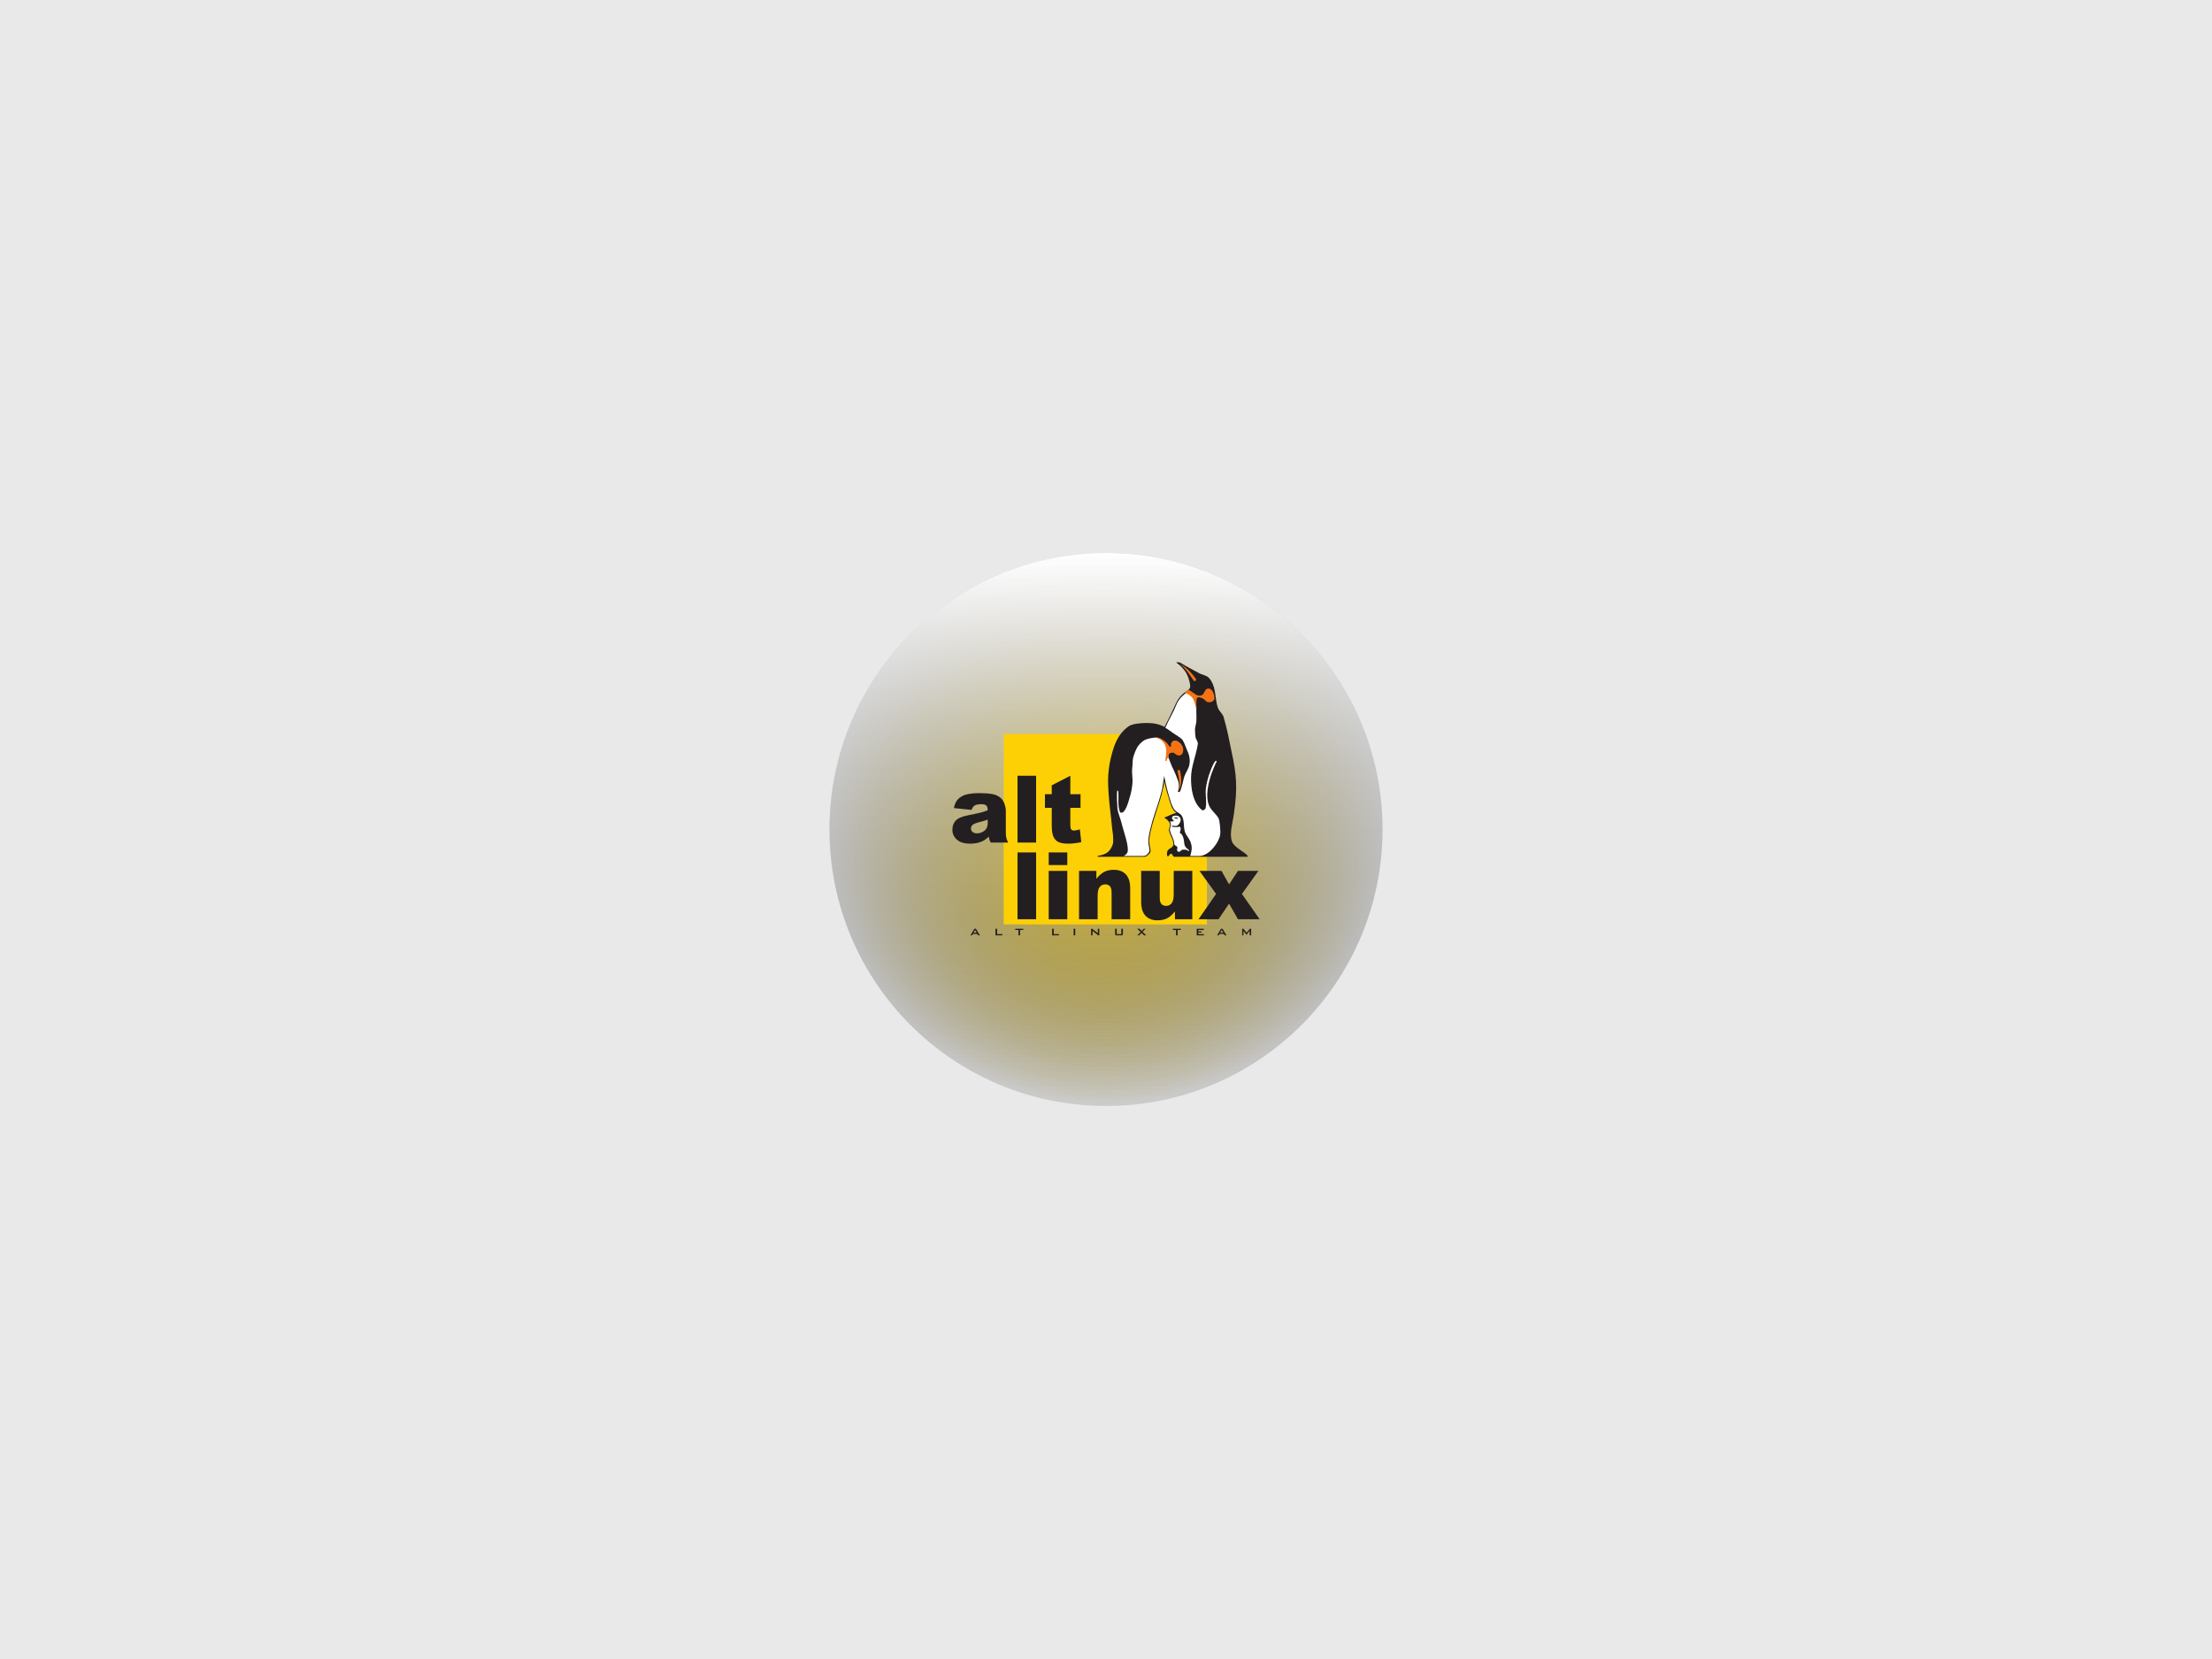
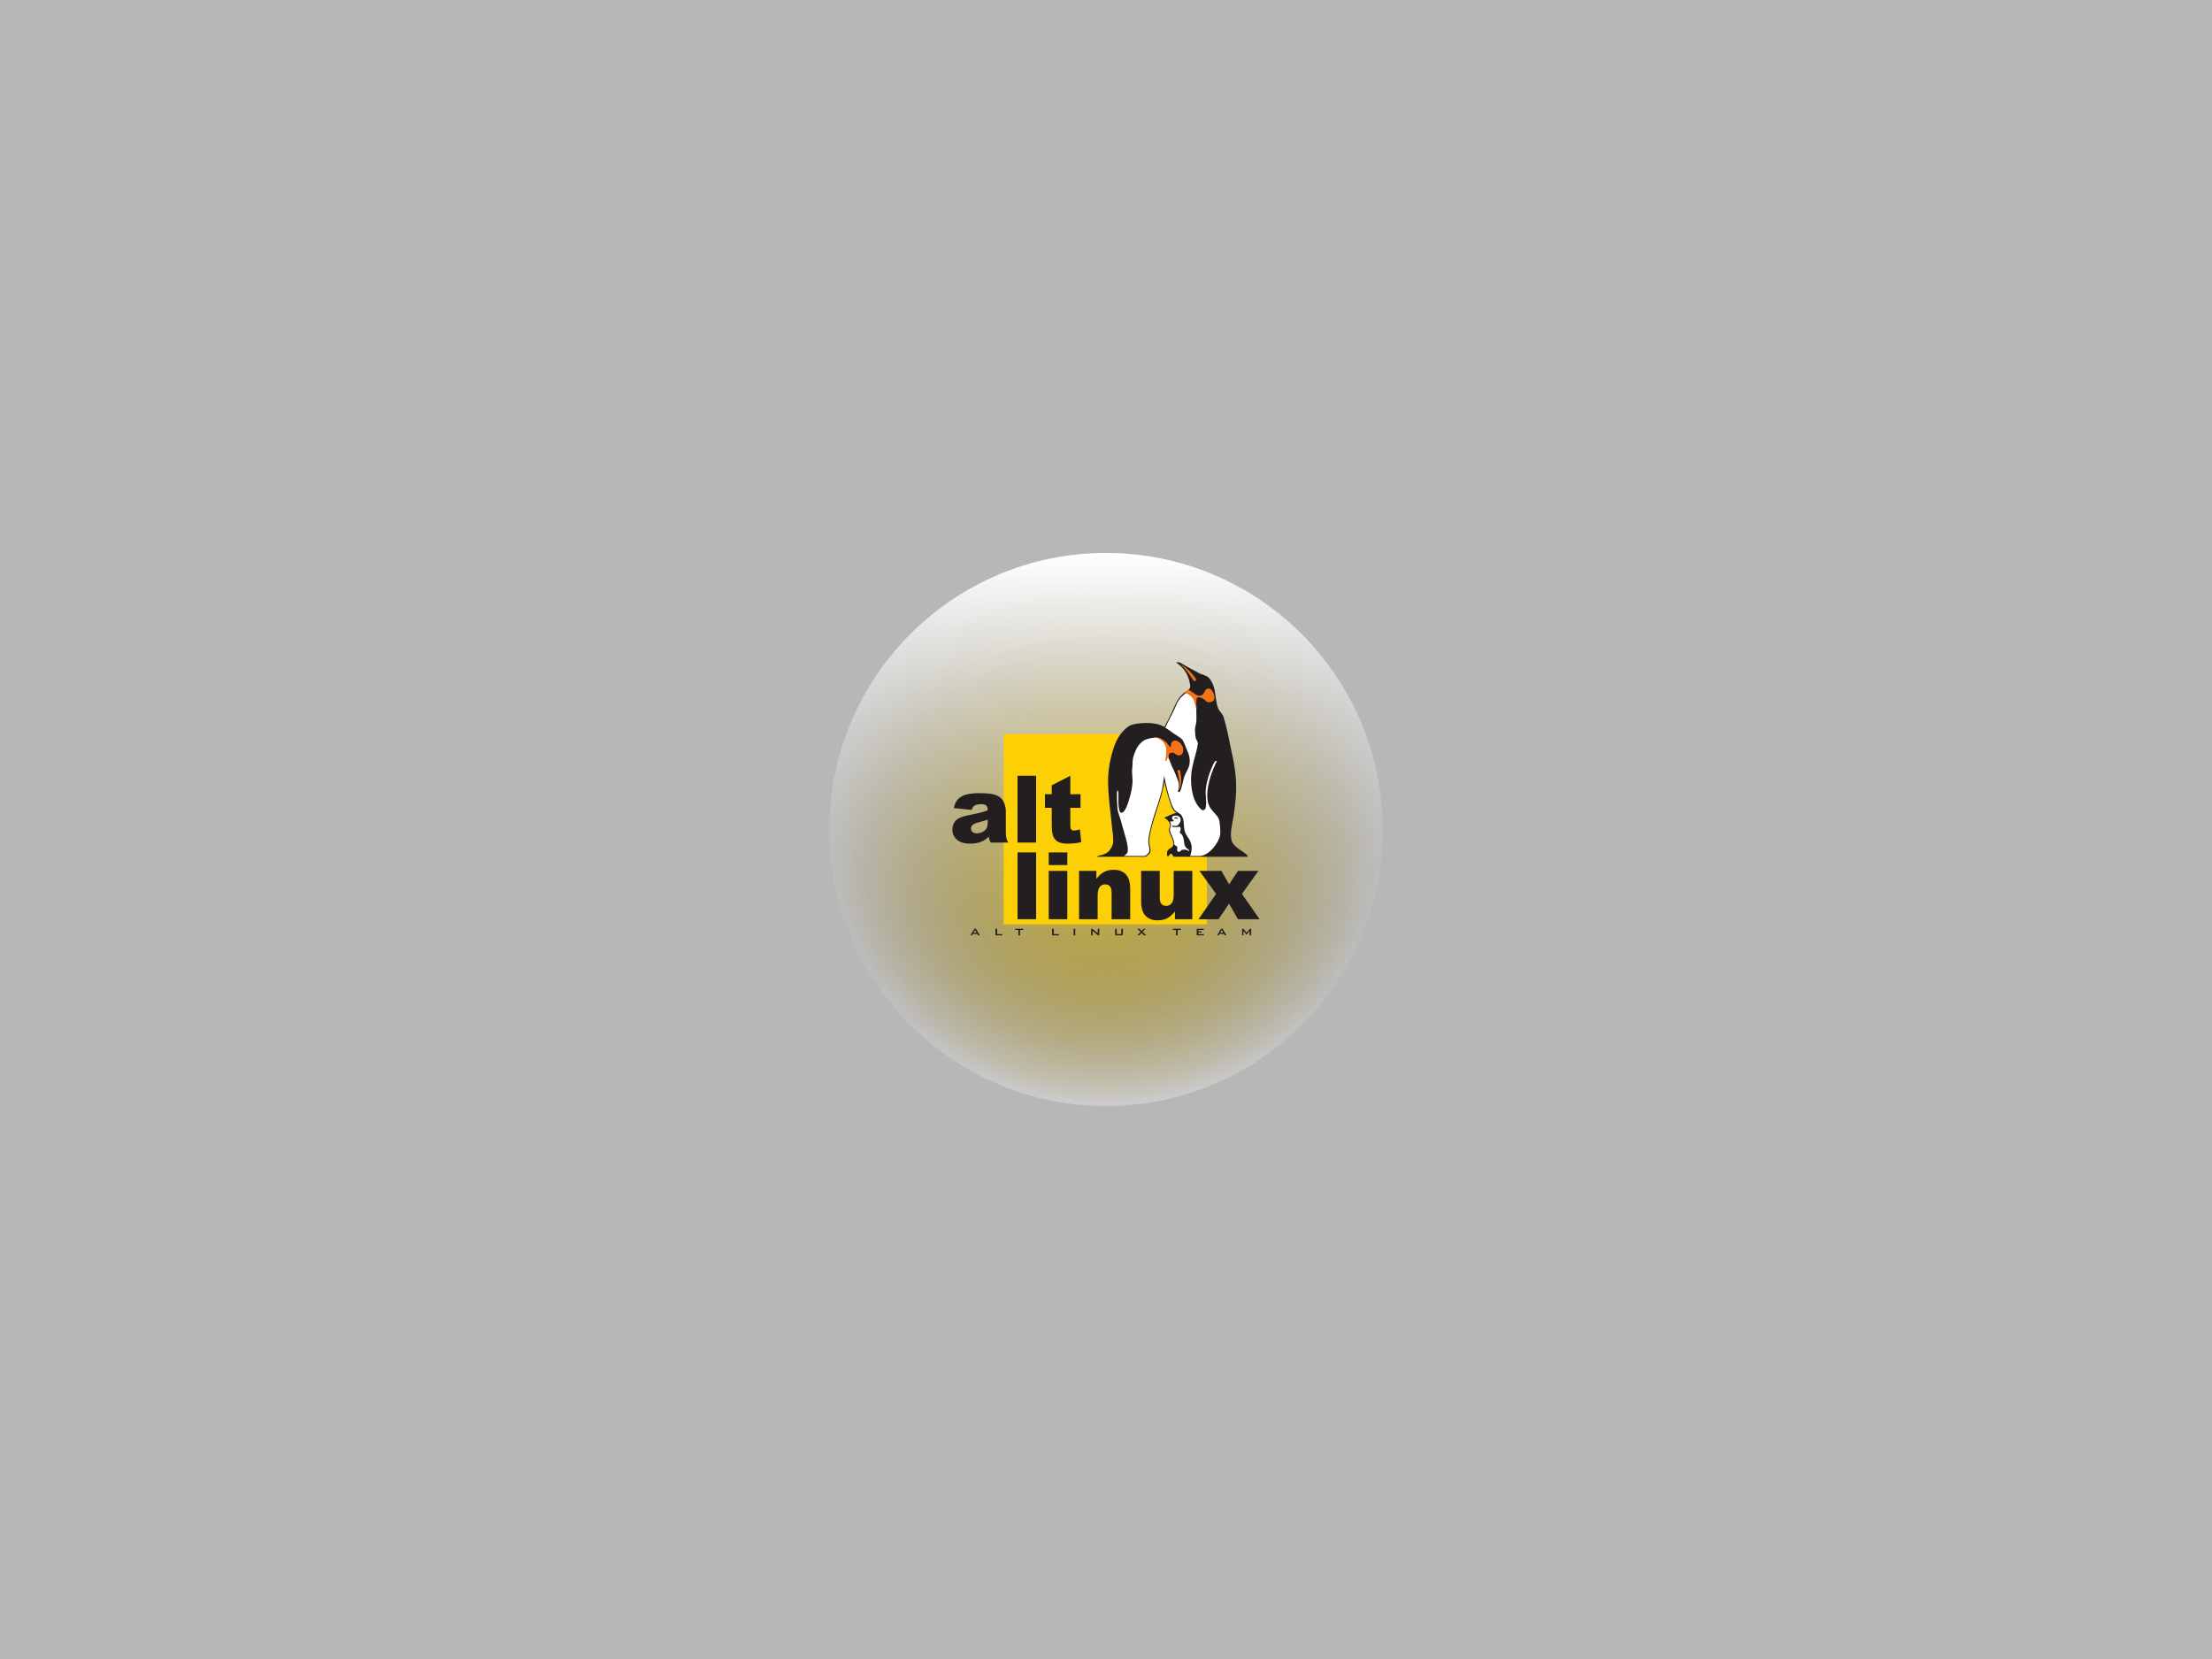
<svg xmlns="http://www.w3.org/2000/svg" xmlns:ns1="http://www.openswatchbook.org/uri/2009/osb" xmlns:xlink="http://www.w3.org/1999/xlink" id="svg3004" version="1.1" width="640" height="480" xml:space="preserve">
  <defs id="defs3008">
    <linearGradient id="linearGradient5047">
      <stop style="stop-color:#fdd005;stop-opacity:1;" offset="0" id="stop5049" />
      <stop style="stop-color:#fdd005;stop-opacity:0;" offset="1" id="stop5051" />
    </linearGradient>
    <linearGradient id="linearGradient4164">
      <stop style="stop-color:#a80030;stop-opacity:1;" offset="0" id="stop4166" />
      <stop style="stop-color:#a80030;stop-opacity:0;" offset="1" id="stop4168" />
    </linearGradient>
    <linearGradient id="linearGradient5303">
      <stop style="stop-color:#f26711;stop-opacity:1;" offset="0" id="stop5305" />
      <stop style="stop-color:#f26711;stop-opacity:0;" offset="1" id="stop5307" />
    </linearGradient>
    <linearGradient id="linearGradient5267">
      <stop style="stop-color:#666666;stop-opacity:1;" offset="0" id="stop5269" />
      <stop style="stop-color:#666666;stop-opacity:0;" offset="1" id="stop5271" />
    </linearGradient>
    <linearGradient id="linearGradient5251" ns1:paint="solid">
      <stop style="stop-color:#666666;stop-opacity:1;" offset="0" id="stop5253" />
    </linearGradient>
    <linearGradient xlink:href="#linearGradient5267" id="linearGradient5273" x1="-395.365" y1="-212.642" x2="4.763" y2="-212.642" gradientUnits="userSpaceOnUse" />
    <radialGradient xlink:href="#linearGradient5303" id="radialGradient5325" cx="-163.148" cy="-366.263" fx="-163.148" fy="-366.263" r="144.094" gradientTransform="matrix(1,0,0,0.9338842,0,-24.21576)" gradientUnits="userSpaceOnUse" />
    <radialGradient xlink:href="#linearGradient4164" id="radialGradient4170" cx="1447.778" cy="-272.917" fx="1447.778" fy="-272.917" r="223.333" gradientTransform="matrix(1,0,0,0.9751244,0,-6.788974)" gradientUnits="userSpaceOnUse" />
    <radialGradient xlink:href="#linearGradient4164-9" id="radialGradient4170-9" cx="1447.778" cy="-272.917" fx="1447.778" fy="-272.917" r="223.333" gradientTransform="matrix(1,0,0,0.9751244,0,-6.788974)" gradientUnits="userSpaceOnUse" />
    <linearGradient id="linearGradient4164-9">
      <stop style="stop-color:#a80030;stop-opacity:1;" offset="0" id="stop4166-0" />
      <stop style="stop-color:#a80030;stop-opacity:0;" offset="1" id="stop4168-2" />
    </linearGradient>
    <radialGradient r="223.333" fy="-272.917" fx="1447.778" cy="-272.917" cx="1447.778" gradientTransform="matrix(1,0,0,0.9751244,0,-6.788974)" gradientUnits="userSpaceOnUse" id="radialGradient4206" xlink:href="#linearGradient4164-9" />
    <radialGradient xlink:href="#linearGradient4164" id="radialGradient14319" gradientUnits="userSpaceOnUse" gradientTransform="matrix(1,0,0,0.9751244,0,-6.788974)" cx="1447.778" cy="-272.917" fx="1447.778" fy="-272.917" r="223.333" />
    <linearGradient xlink:href="#linearGradient5267" id="linearGradient14321" gradientUnits="userSpaceOnUse" x1="-395.365" y1="-212.642" x2="4.763" y2="-212.642" />
    <linearGradient xlink:href="#linearGradient5267" id="linearGradient14345" gradientUnits="userSpaceOnUse" x1="-395.365" y1="-212.642" x2="4.763" y2="-212.642" />
    <radialGradient xlink:href="#linearGradient4164" id="radialGradient14347" gradientUnits="userSpaceOnUse" gradientTransform="matrix(1,0,0,0.9751244,0,-6.788974)" cx="1447.778" cy="-272.917" fx="1447.778" fy="-272.917" r="223.333" />
    <radialGradient xlink:href="#linearGradient4164" id="radialGradient14931" gradientUnits="userSpaceOnUse" gradientTransform="matrix(1,0,0,0.9751244,0,-6.788974)" cx="1447.778" cy="-272.917" fx="1447.778" fy="-272.917" r="223.333" />
    <linearGradient xlink:href="#linearGradient5267" id="linearGradient14933" gradientUnits="userSpaceOnUse" x1="-395.365" y1="-212.642" x2="4.763" y2="-212.642" />
    <radialGradient xlink:href="#linearGradient4164" id="radialGradient14961" gradientUnits="userSpaceOnUse" gradientTransform="matrix(1,0,0,0.9751244,0,-6.788974)" cx="1447.778" cy="-272.917" fx="1447.778" fy="-272.917" r="223.333" />
    <linearGradient xlink:href="#linearGradient5267" id="linearGradient14963" gradientUnits="userSpaceOnUse" x1="-395.365" y1="-212.642" x2="4.763" y2="-212.642" />
    <radialGradient xlink:href="#linearGradient4164" id="radialGradient14989" gradientUnits="userSpaceOnUse" gradientTransform="matrix(1,0,0,0.9751244,0,-6.788974)" cx="1447.778" cy="-272.917" fx="1447.778" fy="-272.917" r="223.333" />
    <linearGradient xlink:href="#linearGradient5267" id="linearGradient14991" gradientUnits="userSpaceOnUse" x1="-395.365" y1="-212.642" x2="4.763" y2="-212.642" />
    <linearGradient xlink:href="#linearGradient5267" id="linearGradient15015" gradientUnits="userSpaceOnUse" x1="-395.365" y1="-212.642" x2="4.763" y2="-212.642" />
    <linearGradient xlink:href="#linearGradient5267" id="linearGradient3725" gradientUnits="userSpaceOnUse" x1="-395.365" y1="-212.642" x2="4.763" y2="-212.642" />
    <radialGradient r="125.556" fy="-292.917" fx="-318.889" cy="-292.917" cx="-318.889" gradientTransform="matrix(1,0,0,1.061947,0,18.14526)" gradientUnits="userSpaceOnUse" id="radialGradient3812" xlink:href="#linearGradient3787-8" />
    <linearGradient id="linearGradient3787-8">
      <stop style="stop-color:#000000;stop-opacity:1;" offset="0" id="stop3789-9" />
      <stop style="stop-color:#000000;stop-opacity:0;" offset="1" id="stop3791-4" />
    </linearGradient>
    <radialGradient r="125.556" fy="-292.917" fx="-318.889" cy="-292.917" cx="-318.889" gradientTransform="matrix(1,0,0,1.061947,0,18.14526)" gradientUnits="userSpaceOnUse" id="radialGradient6789" xlink:href="#linearGradient3787-8" />
    <linearGradient xlink:href="#linearGradient5267" id="linearGradient4511" gradientUnits="userSpaceOnUse" x1="-395.365" y1="-212.642" x2="4.763" y2="-212.642" />
    <radialGradient xlink:href="#linearGradient5047" id="radialGradient5053" cx="1447.778" cy="-272.917" fx="1447.778" fy="-272.917" r="223.333" gradientTransform="matrix(1,0,0,0.9751244,0,-6.788974)" gradientUnits="userSpaceOnUse" />
    <radialGradient xlink:href="#linearGradient3787-8" id="radialGradient5083" gradientUnits="userSpaceOnUse" gradientTransform="matrix(1,0,0,1.061947,0,18.14526)" cx="-318.889" cy="-292.917" fx="-318.889" fy="-292.917" r="125.556" />
    <radialGradient xlink:href="#linearGradient3787-8-8" id="radialGradient3868" gradientUnits="userSpaceOnUse" gradientTransform="matrix(1,0,0,1.061947,0,18.14526)" cx="-318.889" cy="-292.917" fx="-318.889" fy="-292.917" r="125.556" />
    <linearGradient id="linearGradient3787-8-8">
      <stop style="stop-color:#000000;stop-opacity:1;" offset="0" id="stop3789-9-2" />
      <stop style="stop-color:#000000;stop-opacity:0;" offset="1" id="stop3791-4-0" />
    </linearGradient>
    <radialGradient xlink:href="#linearGradient5047-9" id="radialGradient3866" gradientUnits="userSpaceOnUse" gradientTransform="matrix(1,0,0,0.9751244,0,-6.788974)" cx="1447.778" cy="-272.917" fx="1447.778" fy="-272.917" r="223.333" />
    <linearGradient id="linearGradient5047-9">
      <stop style="stop-color:#fdd005;stop-opacity:1;" offset="0" id="stop5049-1" />
      <stop style="stop-color:#fdd005;stop-opacity:0;" offset="1" id="stop5051-1" />
    </linearGradient>
    <linearGradient xlink:href="#linearGradient5267-1" id="linearGradient3864" gradientUnits="userSpaceOnUse" x1="-395.365" y1="-212.642" x2="4.763" y2="-212.642" />
    <linearGradient id="linearGradient5267-1">
      <stop style="stop-color:#ffffff;stop-opacity:1;" offset="0" id="stop5269-1" />
      <stop style="stop-color:#666666;stop-opacity:0;" offset="1" id="stop5271-7" />
    </linearGradient>
    <linearGradient xlink:href="#linearGradient5267-1" id="linearGradient3868" gradientUnits="userSpaceOnUse" x1="-395.365" y1="-212.642" x2="4.763" y2="-212.642" />
    <radialGradient xlink:href="#linearGradient5047-9" id="radialGradient3870" gradientUnits="userSpaceOnUse" gradientTransform="matrix(1,0,0,0.9751244,0,-6.788974)" cx="1447.778" cy="-272.917" fx="1447.778" fy="-272.917" r="223.333" />
    <radialGradient xlink:href="#linearGradient3787-8-8" id="radialGradient3872" gradientUnits="userSpaceOnUse" gradientTransform="matrix(1,0,0,1.061947,0,18.14526)" cx="-318.889" cy="-292.917" fx="-318.889" fy="-292.917" r="125.556" />
  </defs>
  <g id="g3012" transform="matrix(1.25,0,0,-1.25,0,480)">
-     <rect style="fill:#e9e9e9;fill-opacity:1;stroke:none" id="rect3036" width="512" height="384" x="0" y="-384" transform="scale(1,-1)" />
+     <rect style="fill:#b7b7b7;fill-opacity:1;stroke:none" id="rect3036" width="512" height="384" x="0" y="-384" transform="scale(1,-1)" />
    <g id="g3874" transform="matrix(0.5925925,0,0,0.5925925,-199.111,-63.99996)">
      <path transform="matrix(1.08777,0,0,-1.008,913.295,91.62002)" d="m -34.286,-337.679 c 0,59.173 -44.452,107.143 -99.286,107.143 -54.834,0 -99.286,-47.969 -99.286,-107.143 0,-59.173 44.452,-107.143 99.286,-107.143 54.834,0 99.286,47.969 99.286,107.143 z" id="path3219" style="fill:#cdcdcd;fill-opacity:1;fill-rule:nonzero;stroke:none" />
      <path transform="matrix(0,0.860177,0.81,0,1005.263,706.3009)" d="m -193.333,-292.917 c 0,73.638 -56.213,133.333 -125.556,133.333 -69.342,0 -125.556,-59.695 -125.556,-133.333 0,-73.638 56.213,-133.333 125.556,-133.333 69.342,0 125.556,59.695 125.556,133.333 z" id="path5277-0" style="opacity:0.75;fill:url(#radialGradient3872);fill-opacity:1;fill-rule:evenodd;stroke:none" />
      <path transform="matrix(0.4835821,0,0,-0.4959184,67.88056,296.6556)" d="m 1671.111,-272.917 c 0,120.275 -99.99,217.778 -223.333,217.778 -123.344,0 -223.333,-97.502 -223.333,-217.778 0,-120.275 99.99,-217.778 223.333,-217.778 123.344,0 223.333,97.502 223.333,217.778 z" id="path4162" style="fill:url(#radialGradient3870);fill-opacity:1;fill-rule:nonzero;stroke:none" />
      <path transform="matrix(0,-0.5398262,-0.5813513,0,644.3803,326.5714)" d="m 4.763,-212.642 c 0,102.6 -89.572,185.774 -200.064,185.774 -110.493,0 -200.064,-83.174 -200.064,-185.774 0,-102.6 89.572,-185.774 200.064,-185.774 110.493,0 200.064,83.174 200.064,185.774 z" id="path3806" style="fill:url(#linearGradient3868);fill-opacity:1;fill-rule:evenodd;stroke:none" />
      <g transform="translate(-892,-249.348)" id="g5055">
        <path d="m 1620.044,718.638 0,-74.346 79.372,0 0,74.346 -79.372,0 z" style="fill:#fdd005;fill-opacity:1;fill-rule:nonzero;stroke:none" id="path13" />
        <path d="m 1687.215,687.751 c -1.093,-0.218 -2.95,-1.093 -4.154,-1.64 -0.218,-0.11 -0.218,-0.437 0,-0.437 0.329,-0.11 0.549,-0.218 0.765,-0.437 0.548,-0.655 1.204,-1.202 1.204,-2.077 0,-0.983 -0.547,-1.311 -0.437,-2.185 0.328,-1.75 1.748,-3.497 1.748,-5.357 -0.108,-1.42 -1.42,-1.42 -2.185,-2.405 -0.219,-0.328 -0.329,-0.655 -0.329,-1.093 0,-0.437 -0.108,-1.202 0.329,-1.202 0.546,-0.11 0.655,0.983 1.202,0.983 0.765,-0.108 0.657,-1.202 1.312,-1.202 l 28.747,0 c -0.109,0.329 -0.328,0.765 -0.545,0.875 -1.422,1.312 -5.029,3.062 -5.684,5.137 -1.094,3.171 0.328,7.214 0.765,10.713 1.53,10.164 0.985,15.741 -0.875,24.157 -0.985,4.809 -1.75,9.072 -3.17,13.772 -0.22,0.875 -1.42,2.077 -1.859,2.842 -0.328,0.547 -0.655,1.532 -0.765,2.187 -0.765,3.607 -0.436,7.104 -3.06,10.166 -0.984,1.093 -2.842,1.202 -4.044,1.967 -2.295,1.202 -4.59,2.405 -6.887,3.825 -0.328,0.22 -1.312,0.547 -1.858,0.22 2.623,-1.859 4.372,-4.045 5.137,-7.324 0.328,-1.53 0.765,-2.732 -0.765,-3.607 -0.437,-0.22 -3.28,-2.077 -4.591,-5.247 -0.328,-0.655 -2.185,-4.919 -4.372,-8.964 -2.623,1.422 -5.247,1.53 -7.104,1.53 -1.967,0 -5.466,-0.218 -7.106,-1.42 -3.496,-2.624 -5.027,-6.012 -6.12,-9.838 -0.875,-2.95 -1.42,-6.012 -1.64,-9.072 -0.219,-4.154 0.219,-8.744 0.655,-12.898 0.329,-2.732 0.655,-5.356 0.875,-8.089 0.546,-2.95 0.437,-5.247 0.328,-5.792 -0.983,-3.062 -2.513,-4.154 -5.465,-4.701 -0.437,0 -0.657,-0.218 -0.547,-0.437 2.734,0 5.465,0 8.199,0 l 0,0 10.056,0 c 0.873,0 1.093,0.437 1.967,1.202 1.202,1.202 -0.437,3.28 0,6.012 0.984,6.778 3.935,12.898 5.355,19.457 0.22,0.765 0.329,1.749 0.439,2.842 0.546,-2.624 1.311,-5.137 2.076,-7.651 0.765,-2.623 1.53,-4.045 2.734,-4.7 l 0,0 c -0.109,0 -0.22,0 -0.329,-0.11 z" style="fill:#231f20;fill-opacity:1;fill-rule:nonzero;stroke:none" id="path15" />
        <path d="m 1692.899,671.027 c 0.547,1.858 0.875,3.17 0.219,5.137 -0.439,1.53 -1.749,2.732 -2.295,4.262 -0.657,2.077 -0.109,4.372 -1.204,6.231 -0.218,0.437 -0.765,0.875 -1.311,1.202 -1.312,0.765 -1.75,1.202 -2.295,2.513 -0.22,0.437 -0.439,0.875 -0.549,1.312 -1.201,3.497 -2.076,7.104 -2.731,10.603 -0.329,-1.859 -0.547,-3.607 -0.875,-5.466 -0.547,-2.076 -1.094,-4.044 -1.749,-6.012 -1.42,-4.153 -2.842,-8.417 -3.499,-12.789 -0.108,-0.875 -0.108,-1.64 0,-2.514 0.109,-0.765 0.766,-2.405 0,-3.278 -0.765,-0.875 -0.983,-1.094 -1.748,-1.202 -2.513,0 -5.466,0 -7.979,0 0.547,0.218 1.093,0.655 1.422,1.202 0.983,2.076 -1.532,8.634 -2.079,11.039 -0.436,2.077 -1.42,4.044 -1.748,6.121 -0.109,1.42 -0.328,5.792 -0.109,6.886 0,0.328 0.218,0.437 0.437,0 0.219,-1.859 -0.328,-6.012 0.655,-8.089 0.22,-0.547 1.204,-0.219 1.53,0.218 0.875,1.094 1.313,2.405 1.749,3.717 0.655,2.295 1.204,3.607 1.53,6.667 0.329,2.952 -0.326,3.936 0,6.886 0.219,1.202 -0.109,2.515 0.547,4.482 0.765,2.295 1.422,3.826 3.062,5.247 1.311,1.312 3.388,1.64 5.245,1.859 5.029,0 4.374,-5.466 5.466,-8.308 0.328,-0.983 1.312,-3.388 1.858,-4.372 0.437,-0.983 1.202,-2.732 1.749,-4.372 0.437,-1.202 0.328,-2.952 0,-3.607 -0.329,-0.547 0.219,-0.875 0.655,-0.437 0.547,0.875 0.547,1.53 0.875,2.514 0.328,0.983 0.546,2.515 0.875,3.388 0.546,1.532 1.64,2.952 1.967,4.591 0.328,1.53 0.108,3.06 -0.437,4.59 -0.328,0.547 -1.53,4.045 -2.185,5.029 -1.53,1.64 -2.734,1.858 -5.248,3.825 -0.436,0.329 -0.983,0.657 -1.53,0.984 1.312,3.06 3.062,5.794 4.264,8.854 0.984,2.515 2.623,3.825 4.48,5.247 3.17,-1.858 2.953,-1.967 3.389,-5.684 -0.109,-1.967 0.109,-3.935 0,-5.794 0,-0.765 -0.546,-2.513 -0.546,-3.278 0.109,-1.202 0,-1.64 0.218,-2.952 0.108,-0.984 1.093,-1.858 0.875,-2.842 -0.657,-4.372 -2.514,-8.416 -2.623,-12.789 -0.109,-4.264 0.655,-10.056 4.261,-12.898 0.439,-0.328 1.313,0.218 1.422,0.765 0.547,2.515 -0.218,5.247 0.109,7.761 0.218,1.64 0.657,3.497 1.202,5.137 0.437,1.312 1.53,4.372 2.405,5.356 0.219,0.437 0.765,0.108 0.546,-0.219 -0.108,0 -1.966,-4.045 -2.731,-7.104 -0.875,-3.279 -1.64,-8.089 0.436,-11.041 0.655,-1.093 2.077,-2.185 3.06,-3.825 0.548,-0.984 0.875,-5.356 0.657,-6.449 -0.437,-3.06 -4.153,-7.979 -7.761,-8.307 -1.311,0 -2.623,0 -3.935,0 z" style="fill:#ffffff;fill-opacity:1;fill-rule:nonzero;stroke:none" id="path17" />
        <path d="m 1686.449,684.691 0,0.218 c -0.109,0.11 -0.436,0.328 -0.436,0.328 -0.439,0.437 -0.22,1.312 0.436,1.422 1.094,0.328 2.295,0 2.624,-0.984 0.328,-0.875 -0.219,-1.967 -0.985,-2.623 -0.655,-0.657 -1.749,-0.11 -2.185,-0.219 -0.219,-0.11 -0.219,-0.218 -0.109,-0.328 0.437,-0.218 1.202,-0.218 1.858,-0.218 0.437,0 0.875,0.218 1.202,0.108 0.219,-0.108 0.329,-0.546 0.329,-0.765 0,-0.546 -0.329,-1.093 -0.329,-1.53 0.109,-0.328 0.437,-0.328 0.655,-0.547 0.984,-1.53 0.875,-2.405 1.094,-3.825 0.219,-1.749 1.967,-2.187 1.859,-2.624 0,-0.108 -0.109,-0.218 -0.329,-0.108 -0.546,0.546 -1.53,0.546 -2.295,0.437 -0.437,0 -0.655,-0.657 -1.202,-0.767 -0.218,-0.108 -0.657,0 -0.766,0.329 -0.326,0.437 0.219,1.202 -0.108,1.64 -0.218,0.328 -1.093,0.437 -1.093,1.093 0,1.75 -1.204,3.388 -1.64,5.027 -0.109,0.437 -0.109,0.657 0,1.094 0.328,0.765 0.546,1.748 0,2.513 -0.219,0.329 0.985,-0.108 1.42,0.329 z" style="fill:#ffffff;fill-opacity:1;fill-rule:nonzero;stroke:none" id="path19" />
        <path d="m 1688.745,746.011 c 1.859,-0.984 4.154,-4.482 5.356,-6.34 0.547,-0.765 1.312,-0.11 0.983,0.546 -1.856,2.624 -4.043,4.81 -6.34,5.794 l 0,0 m -9.29,-28.747 c 1.42,-0.329 3.28,-1.75 3.715,-3.062 0.439,-1.312 0.547,-2.077 0,-5.902 0,-0.22 0.439,-0.437 0.547,0 0.108,0.983 0,0 0.108,0.437 0.109,0.655 0.548,0.546 0.766,0.218 -0.437,1.312 -0.109,2.515 1.53,2.405 0.875,-0.11 0.765,-0.765 2.187,-1.093 0.436,-0.11 1.42,0.218 1.64,0.983 0.545,1.64 0,3.062 -1.312,4.154 -0.767,0.657 -1.749,0.985 -2.732,0.328 -0.219,-0.218 -0.547,-0.873 -0.547,-1.202 0.218,-1.42 -0.547,-0.983 -1.093,0 -0.765,1.202 -3.279,2.952 -4.809,2.734 l 0,0 m 9.072,-20.769 c 0.657,2.077 -0.108,5.137 -0.547,7.434 -0.218,0.765 0.765,0.983 0.984,0.218 0.655,-3.06 0.546,-5.356 -0.437,-7.651 l 0,0 m 3.607,39.35 c -0.219,-0.108 -1.093,-0.765 -1.64,-1.093 1.202,-0.218 2.842,-1.093 3.607,-2.515 0.547,-1.202 0.983,-2.95 1.202,-4.153 0,0.765 -0.109,4.153 0.219,4.59 0.546,0.657 1.64,0.11 2.405,-0.218 0.546,-0.22 0.875,-0.875 1.42,-1.202 0.547,-0.22 1.094,-0.328 1.64,-0.11 0.546,0.11 1.094,0.547 1.312,1.093 0.328,0.985 -0.657,4.919 -2.842,4.045 -0.875,-0.328 -0.984,-1.64 -1.749,-2.295 -0.436,-0.328 -0.875,-0.437 -1.42,-0.328 -0.547,-1e-5 -1.204,0.328 -1.749,0.765 -0.765,0.545 -1.53,1.202 -2.405,1.42 z" style="fill:#f57215;fill-opacity:1;fill-rule:nonzero;stroke:none" id="path21" />
        <path d="m 1687.434,686.111 c 0.328,0 0.765,-0.437 0.655,-0.547 -0.219,-0.218 -0.328,0.11 -0.765,0.11 -0.328,0 -0.655,-0.11 -0.655,0.11 0,0.218 0.328,0.328 0.765,0.328 z" style="fill:#231f20;fill-opacity:1;fill-rule:nonzero;stroke:none" id="path23" />
        <path d="m 1607.496,689.008 -6.927,0.712 c 0.261,1.213 0.638,2.167 1.131,2.864 0.492,0.695 1.202,1.299 2.128,1.812 0.665,0.368 1.579,0.654 2.743,0.857 1.164,0.202 2.422,0.303 3.776,0.303 2.174,0 3.919,-0.122 5.237,-0.365 1.318,-0.243 2.416,-0.75 3.295,-1.52 0.617,-0.534 1.104,-1.29 1.46,-2.267 0.356,-0.979 0.534,-1.913 0.534,-2.801 l 0,-8.34 c 0,-0.889 0.056,-1.585 0.169,-2.089 0.112,-0.504 0.359,-1.146 0.738,-1.929 l -6.787,0 c -0.273,0.488 -0.45,0.86 -0.533,1.115 -0.084,0.255 -0.165,0.658 -0.248,1.205 -0.952,-0.916 -1.897,-1.57 -2.836,-1.961 -1.285,-0.525 -2.777,-0.786 -4.477,-0.786 -2.259,0 -3.974,0.522 -5.145,1.566 -1.171,1.044 -1.757,2.332 -1.757,3.864 0,1.435 0.422,2.615 1.266,3.542 0.844,0.925 2.402,1.613 4.674,2.065 2.723,0.546 4.489,0.928 5.297,1.147 0.808,0.22 1.664,0.507 2.569,0.863 0,0.878 -0.185,1.494 -0.555,1.844 -0.369,0.353 -1.018,0.528 -1.948,0.528 -1.192,0 -2.085,-0.19 -2.681,-0.566 -0.465,-0.295 -0.84,-0.85 -1.126,-1.663 m 6.31,-3.795 c -1.002,-0.356 -2.045,-0.669 -3.131,-0.94 -1.479,-0.391 -2.415,-0.777 -2.809,-1.155 -0.406,-0.39 -0.608,-0.835 -0.608,-1.331 0,-0.568 0.199,-1.033 0.599,-1.394 0.4,-0.36 0.987,-0.541 1.762,-0.541 0.811,0 1.565,0.196 2.263,0.586 0.697,0.39 1.193,0.867 1.485,1.429 0.292,0.562 0.438,1.291 0.438,2.193 l 0,1.153 z" style="fill:#231f20;fill-opacity:1;fill-rule:nonzero;stroke:none" id="path25" />
        <path d="m 1625.441,702.339 7.259,0 0,-26.093 -7.259,0 0,26.093 z" style="fill:#231f20;fill-opacity:1;fill-rule:nonzero;stroke:none" id="path27" />
        <path d="m 1646.066,702.339 0,-7.211 3.985,0 0,-5.314 -3.985,0 0,-6.676 c 0,-0.802 0.077,-1.334 0.232,-1.594 0.238,-0.402 0.655,-0.602 1.25,-0.602 0.536,0 1.286,0.154 2.251,0.46 l 0.536,-4.996 c -1.794,-0.391 -3.469,-0.587 -5.024,-0.587 -1.806,0 -3.136,0.231 -3.992,0.691 -0.856,0.463 -1.488,1.162 -1.898,2.102 -0.41,0.94 -0.615,2.464 -0.615,4.569 l 0,6.633 -2.657,0 0,5.314 2.657,0 0,3.481 7.259,3.73 z" style="fill:#231f20;fill-opacity:1;fill-rule:nonzero;stroke:none" id="path29" />
        <path d="m 1625.448,672.391 7.259,0 0,-26.093 -7.259,0 0,26.093 z" style="fill:#231f20;fill-opacity:1;fill-rule:nonzero;stroke:none" id="path31" />
        <path d="m 1637.628,672.391 7.259,0 0,-4.934 -7.259,0 0,4.934 m 0,-7.211 7.259,0 0,-18.882 -7.259,0 0,18.882 z" style="fill:#231f20;fill-opacity:1;fill-rule:nonzero;stroke:none" id="path33" />
        <path d="m 1649.477,665.18 6.759,0 0,-3.088 c 1.007,1.262 2.025,2.163 3.055,2.703 1.03,0.543 2.285,0.813 3.766,0.813 2.001,0 3.566,-0.596 4.697,-1.788 1.13,-1.191 1.696,-3.03 1.696,-5.52 l 0,-12.001 -7.259,0 0,10.368 c 0,1.183 -0.22,2.021 -0.658,2.511 -0.439,0.491 -1.055,0.737 -1.848,0.737 -0.877,0 -1.588,-0.332 -2.133,-0.993 -0.546,-0.664 -0.818,-1.853 -0.818,-3.57 l 0,-9.053 -7.258,0 0,18.882 z" style="fill:#231f20;fill-opacity:1;fill-rule:nonzero;stroke:none" id="path35" />
        <path d="m 1693.705,646.298 -6.777,0 0,3.054 c -1.007,-1.256 -2.022,-2.15 -3.047,-2.682 -1.024,-0.532 -2.282,-0.799 -3.773,-0.799 -1.99,0 -3.55,0.596 -4.68,1.786 -1.131,1.191 -1.696,3.026 -1.696,5.503 l 0,12.019 7.259,0 0,-10.39 c 0,-1.186 0.219,-2.028 0.658,-2.526 0.438,-0.498 1.054,-0.747 1.848,-0.747 0.864,0 1.572,0.332 2.124,0.996 0.551,0.664 0.827,1.856 0.827,3.576 l 0,9.091 7.259,0 0,-18.882 z" style="fill:#231f20;fill-opacity:1;fill-rule:nonzero;stroke:none" id="path37" />
        <path d="m 1696.516,665.18 8.587,0 2.965,-5.263 3.487,5.263 7.97,0 -6.431,-8.996 6.905,-9.886 -8.445,0 -3.487,6.082 -4.104,-6.082 -7.828,0 6.864,9.886 -6.485,8.996 z" style="fill:#231f20;fill-opacity:1;fill-rule:nonzero;stroke:none" id="path39" />
        <path d="m 1607.057,640 1.526,2.574 0.6,0 1.551,-2.574 -0.705,0 -0.322,0.557 -1.702,0 -0.322,-0.557 -0.626,0 m 1.215,1.032 1.18,0 -0.603,1.069 -0.578,-1.069 z" style="fill:#231f20;fill-opacity:1;fill-rule:nonzero;stroke:none" id="path41" />
        <path d="m 1616.833,640 0,2.574 0.64,0 0,-2.087 2.021,0 0,-0.486 -2.662,0 z" style="fill:#231f20;fill-opacity:1;fill-rule:nonzero;stroke:none" id="path43" />
        <path d="m 1626.43,642.111 0,-2.111 -0.629,0 0,2.111 -1.234,0 0,0.463 3.107,0 0,-0.463 -1.245,0 z" style="fill:#231f20;fill-opacity:1;fill-rule:nonzero;stroke:none" id="path45" />
        <path d="m 1638.944,640 0,2.574 0.64,0 0,-2.087 2.022,0 0,-0.486 -2.662,0 z" style="fill:#231f20;fill-opacity:1;fill-rule:nonzero;stroke:none" id="path47" />
        <path d="m 1647.355,640 0,2.574 0.629,0 0,-2.574 -0.629,0 z" style="fill:#231f20;fill-opacity:1;fill-rule:nonzero;stroke:none" id="path49" />
        <path d="m 1654.18,640 0,2.574 0.438,0 2.183,-1.711 0,1.711 0.569,0 0,-2.574 -0.435,0 -2.174,1.73 0,-1.73 -0.581,0 z" style="fill:#231f20;fill-opacity:1;fill-rule:nonzero;stroke:none" id="path51" />
        <path d="m 1664.191,642.574 0,-2.087 1.779,0 0,2.087 0.64,0 0,-1.964 c 0,-0.236 -0.047,-0.396 -0.141,-0.482 -0.091,-0.085 -0.27,-0.128 -0.535,-0.128 l -1.708,0 c -0.262,0 -0.438,0.043 -0.529,0.128 -0.089,0.083 -0.134,0.243 -0.134,0.482 l 0,1.964 0.628,0 z" style="fill:#231f20;fill-opacity:1;fill-rule:nonzero;stroke:none" id="path53" />
        <path d="m 1672.237,640 1.274,1.319 -1.299,1.254 0.841,0 0.866,-0.838 0.816,0.838 0.725,0 -1.176,-1.18 1.451,-1.394 -0.86,0 -0.987,0.959 -0.909,-0.959 -0.742,0 z" style="fill:#231f20;fill-opacity:1;fill-rule:nonzero;stroke:none" id="path55" />
        <path d="m 1687.982,642.111 0,-2.111 -0.628,0 0,2.111 -1.234,0 0,0.463 3.107,0 0,-0.463 -1.246,0 z" style="fill:#231f20;fill-opacity:1;fill-rule:nonzero;stroke:none" id="path57" />
        <path d="m 1695.438,640 0,2.574 2.764,0 0,-0.463 -2.123,0 0,-0.557 1.237,0 0,-0.451 -1.237,0 0,-0.617 2.154,0 0,-0.486 -2.795,0 z" style="fill:#231f20;fill-opacity:1;fill-rule:nonzero;stroke:none" id="path59" />
        <path d="m 1703.393,640 1.526,2.574 0.601,0 1.551,-2.574 -0.705,0 -0.322,0.557 -1.702,0 -0.322,-0.557 -0.626,0 m 1.215,1.032 1.18,0 -0.603,1.069 -0.578,-1.069 z" style="fill:#231f20;fill-opacity:1;fill-rule:nonzero;stroke:none" id="path61" />
        <path d="m 1713.181,640 0,2.574 0.498,0 1.261,-1.528 1.25,1.528 0.513,0 0,-2.574 -0.593,0 0,1.767 -1.145,-1.457 -0.121,0 -1.165,1.414 0,-1.724 -0.498,0 z" style="fill:#231f20;fill-opacity:1;fill-rule:nonzero;stroke:none" id="path63" />
      </g>
    </g>
  </g>
</svg>
